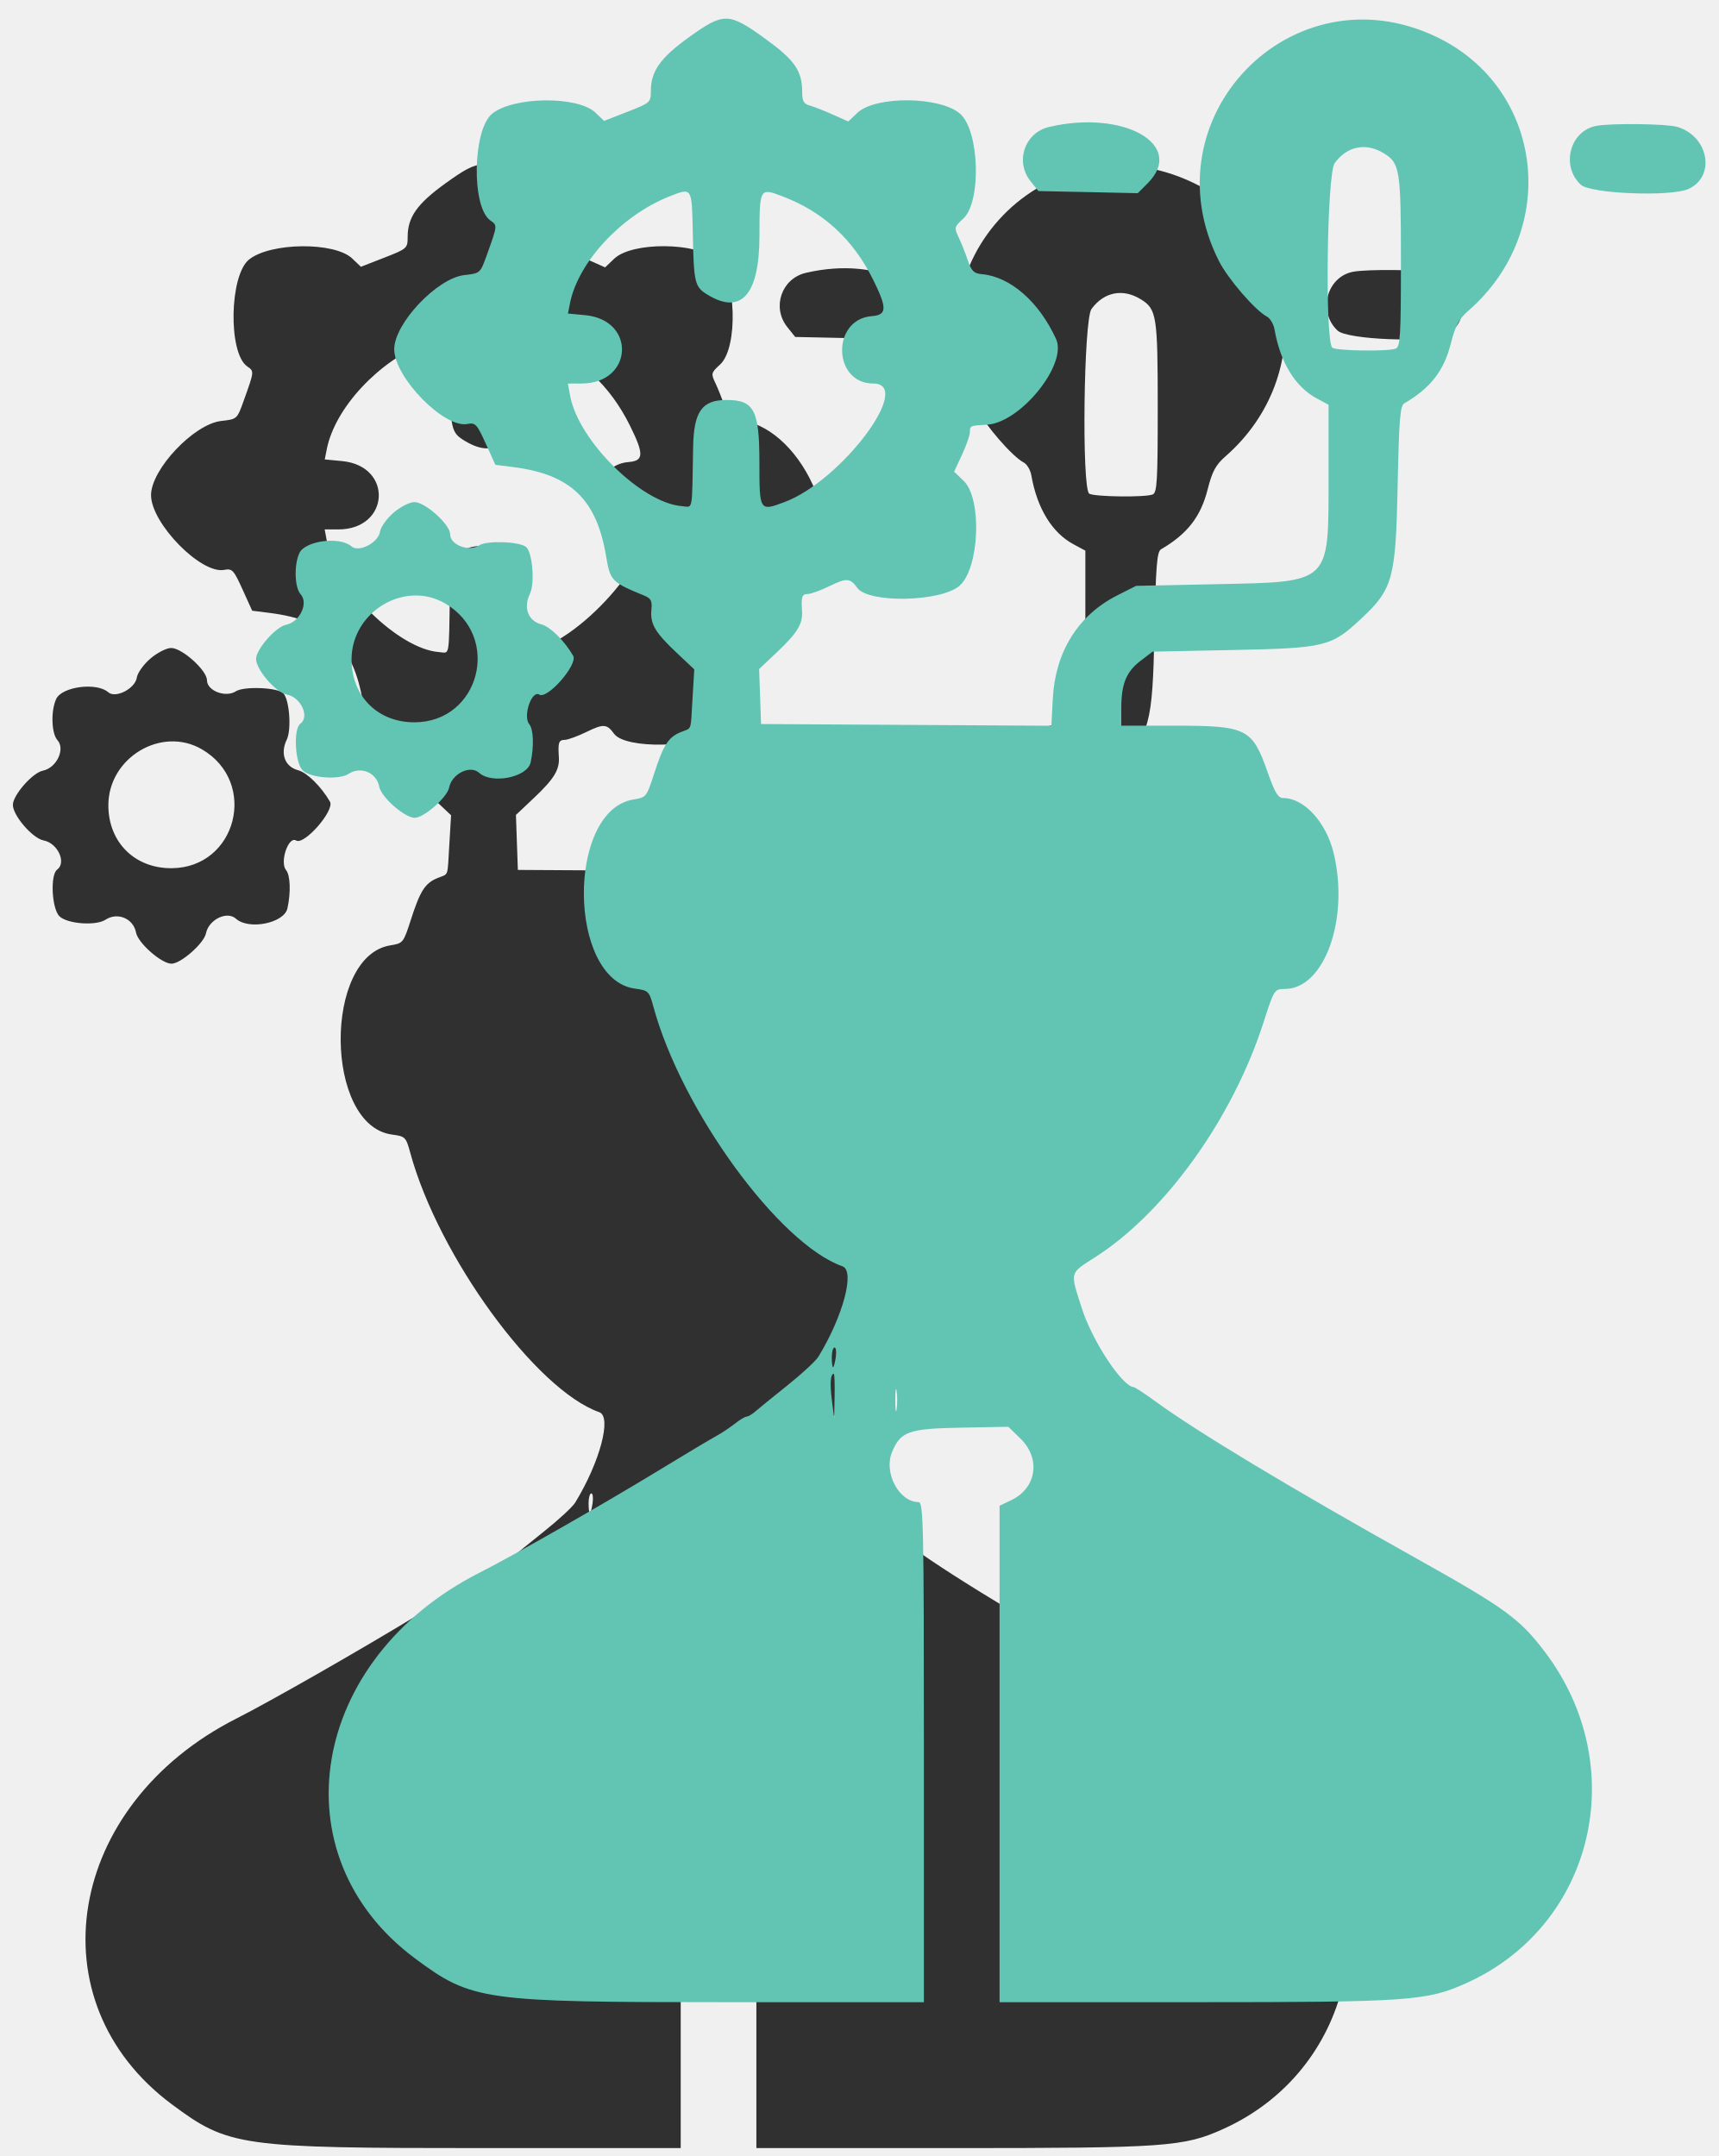
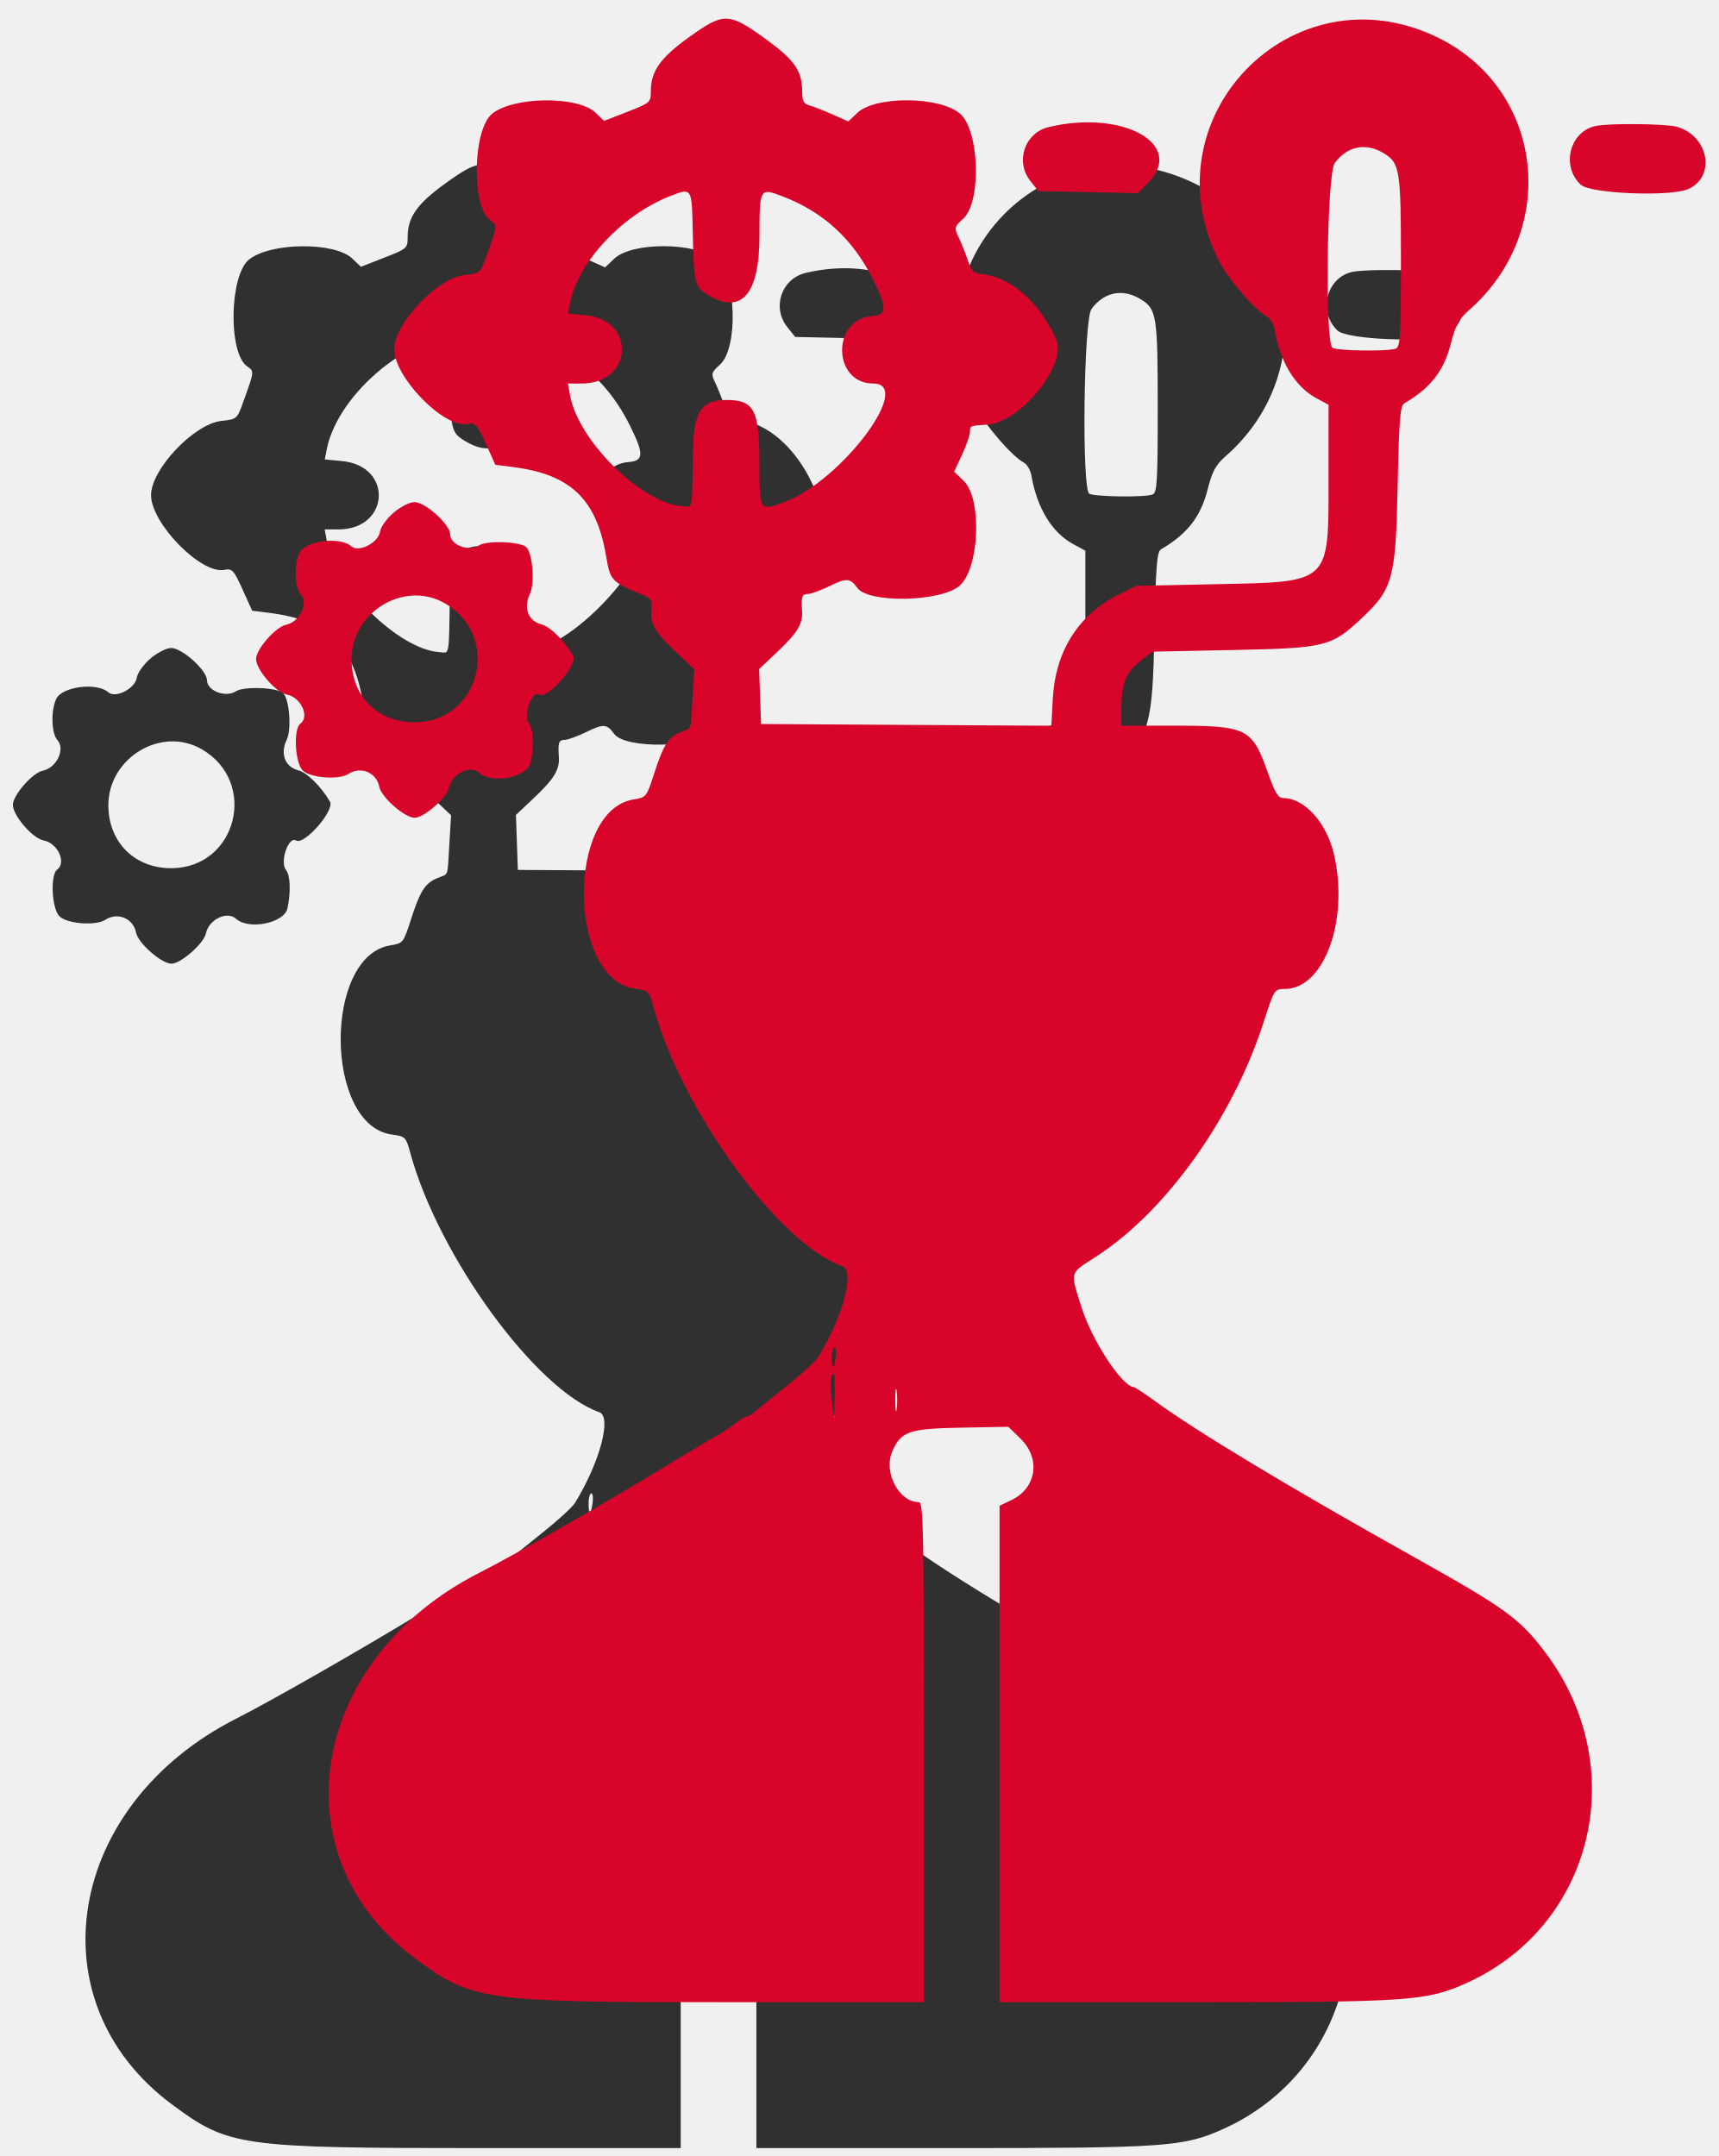
<svg xmlns="http://www.w3.org/2000/svg" width="106" height="133" viewBox="0 0 106 133" fill="none">
  <g clip-path="url(#clip0_9_452)">
    <path fill-rule="evenodd" clip-rule="evenodd" d="M-25.687 -10.767C-30.968 -9.655 -35.138 -5.841 -36.775 -0.626L-37.253 0.897V89.384V177.872L-36.78 179.379C-34.957 185.183 -30.161 189.105 -24.105 189.744C-21.566 190.011 112.641 190.011 115.18 189.744C120.823 189.149 125.553 185.427 127.562 180L128.124 178.481L128.226 90.906C128.281 42.74 128.262 2.634 128.183 1.782C127.599 -4.476 122.585 -9.747 116.149 -10.87C113.091 -11.403 -23.132 -11.304 -25.687 -10.767ZM117.442 -6.873C120.451 -5.586 122.332 -3.891 123.639 -1.287C124.86 1.148 124.781 -4.527 124.726 76.936L124.675 151.488L45.486 151.539L-33.702 151.59V76.811C-33.702 22.816 -33.64 1.734 -33.477 0.957C-32.9 -1.801 -30.433 -4.937 -27.799 -6.259C-25.119 -7.605 -31.253 -7.505 45.943 -7.463L116.152 -7.425L117.442 -6.873ZM27.477 11.31C25.73 12.568 25.145 13.396 25.144 14.609C25.144 15.317 25.114 15.344 23.703 15.895L22.261 16.458L21.724 15.946C20.636 14.908 16.671 14.95 15.358 16.013C14.149 16.992 14.066 21.775 15.245 22.6C15.688 22.911 15.692 22.878 15.023 24.744C14.623 25.857 14.62 25.86 13.643 25.969C11.964 26.156 9.316 28.955 9.316 30.544C9.316 32.279 12.396 35.428 13.826 35.155C14.323 35.06 14.412 35.154 14.96 36.362L15.554 37.673L16.646 37.812C20.197 38.262 21.796 39.795 22.385 43.314C22.64 44.835 22.711 44.908 24.753 45.749C25.153 45.914 25.233 46.074 25.18 46.599C25.093 47.478 25.394 48.002 26.706 49.239L27.823 50.293L27.715 52.08C27.587 54.192 27.701 53.869 26.98 54.168C26.215 54.485 25.917 54.953 25.341 56.74C24.883 58.163 24.86 58.192 24.081 58.317C19.934 58.98 20.016 69.429 24.172 69.988C25.001 70.1 25.038 70.137 25.306 71.118C27.046 77.497 33.056 85.744 36.964 87.116C37.75 87.392 37.001 90.202 35.476 92.696C35.318 92.955 34.458 93.751 33.565 94.464C32.672 95.177 31.782 95.901 31.586 96.073C31.391 96.245 31.152 96.386 31.056 96.386C30.959 96.386 30.623 96.588 30.308 96.836C29.994 97.083 29.477 97.426 29.159 97.597C28.841 97.768 27.282 98.7 25.696 99.667C22.201 101.797 16.672 104.956 14.592 106.009C4.084 111.332 2.052 123.462 10.604 129.816C14.108 132.419 14.768 132.512 29.833 132.512H41.986V117.087C41.986 103.101 41.956 101.663 41.662 101.663C40.453 101.663 39.489 99.848 40.021 98.574C40.554 97.299 41.043 97.127 44.309 97.069L47.194 97.016L47.938 97.739C49.212 98.977 48.94 100.799 47.37 101.545L46.653 101.885V117.198V132.512H58.7C71.952 132.512 73.018 132.436 75.476 131.321C83.336 127.757 85.641 117.963 80.284 110.897C78.73 108.848 77.831 108.195 72.322 105.114C64.659 100.828 58.857 97.337 56.291 95.467C55.622 94.979 55.009 94.575 54.929 94.57C54.211 94.519 52.365 91.712 51.724 89.697C50.994 87.398 50.942 87.589 52.587 86.53C56.894 83.759 61.026 77.988 62.928 72.088C63.596 70.017 63.598 70.013 64.263 70.008C66.693 69.987 68.232 65.695 67.263 61.641C66.804 59.724 65.442 58.231 64.15 58.231C63.835 58.231 63.634 57.9 63.196 56.658C62.232 53.922 61.919 53.766 57.414 53.766H54.161V52.68C54.161 51.192 54.466 50.441 55.343 49.77L56.089 49.199L61.06 49.098C66.751 48.982 67.111 48.894 68.965 47.159C70.914 45.335 71.088 44.7 71.206 38.993C71.29 34.901 71.359 34.034 71.612 33.886C73.24 32.933 74.058 31.881 74.488 30.19C74.772 29.072 74.984 28.681 75.594 28.146C81.255 23.186 80.218 14.436 73.595 11.273C64.685 7.017 55.717 16.27 60.185 25.107C60.742 26.206 62.423 28.152 63.147 28.534C63.345 28.639 63.555 28.993 63.612 29.322C63.969 31.358 64.888 32.861 66.209 33.573L66.945 33.969L66.944 38.438C66.943 45.068 67.132 44.889 59.944 45.039L55.074 45.14L53.898 45.736C51.497 46.953 50.089 49.213 49.937 52.094L49.848 53.77L40.895 53.717L31.942 53.664L31.882 51.968L31.823 50.272L32.928 49.228C34.179 48.047 34.522 47.486 34.47 46.701C34.411 45.796 34.462 45.648 34.833 45.641C35.028 45.638 35.639 45.414 36.189 45.145C37.217 44.641 37.438 44.657 37.877 45.265C38.569 46.223 43.021 46.134 44.177 45.14C45.413 44.076 45.589 39.765 44.441 38.665L43.85 38.098L44.336 37.053C44.603 36.478 44.824 35.848 44.825 35.652C44.827 35.258 44.827 35.258 45.88 35.197C47.943 35.076 50.849 31.476 50.14 29.919C49.092 27.618 47.318 26.068 45.556 25.912C45.067 25.869 44.919 25.721 44.69 25.048C44.539 24.602 44.283 23.962 44.124 23.627C43.847 23.047 43.86 22.993 44.414 22.487C45.546 21.454 45.412 17.052 44.218 16.016C42.973 14.936 38.99 14.903 37.879 15.964L37.323 16.494L36.358 16.063C35.826 15.826 35.186 15.575 34.934 15.506C34.573 15.407 34.478 15.234 34.478 14.677C34.478 13.364 34.017 12.7 32.187 11.379C29.939 9.756 29.643 9.752 27.477 11.31ZM49.701 16.833C48.199 17.187 47.593 18.965 48.562 20.177L49.048 20.786L52.113 20.852L55.178 20.917L55.785 20.309C58.157 17.937 54.322 15.746 49.701 16.833ZM83.448 16.767C81.823 17.084 81.262 19.245 82.506 20.397C83.107 20.954 88.066 21.148 89.145 20.657C90.848 19.88 90.387 17.383 88.437 16.823C87.768 16.631 84.341 16.593 83.448 16.767ZM70.349 18.453C71.347 19.061 71.409 19.454 71.409 25.141C71.409 29.734 71.369 30.398 71.088 30.506C70.608 30.69 67.493 30.648 67.185 30.454C66.713 30.154 66.839 19.721 67.323 19.061C68.091 18.012 69.245 17.78 70.349 18.453ZM27.73 23.34C27.793 26.478 27.844 26.694 28.65 27.185C30.718 28.446 31.838 27.177 31.843 23.567C31.847 20.603 31.861 20.578 33.24 21.102C35.787 22.069 37.621 23.757 38.867 26.279C39.727 28.02 39.71 28.429 38.774 28.502C36.273 28.698 36.358 32.659 38.862 32.659C41.397 32.659 36.908 38.656 33.387 39.973C31.847 40.55 31.84 40.538 31.84 37.533C31.84 34.291 31.515 33.673 29.811 33.673C28.297 33.673 27.791 34.387 27.752 36.581C27.679 40.684 27.755 40.275 27.074 40.225C24.576 40.04 20.684 36.205 20.167 33.42L20.026 32.659H20.87C24.044 32.659 24.262 28.748 21.104 28.444L20.031 28.341L20.156 27.709C20.658 25.166 23.349 22.277 26.301 21.112C27.691 20.564 27.675 20.539 27.73 23.34ZM9.27 40.632C8.854 40.991 8.481 41.513 8.441 41.792C8.342 42.476 7.131 43.103 6.678 42.704C5.961 42.074 3.813 42.354 3.463 43.123C3.127 43.86 3.172 45.249 3.545 45.661C4.041 46.21 3.487 47.372 2.648 47.54C2.01 47.667 0.794 49.051 0.794 49.65C0.794 50.31 2.011 51.718 2.69 51.845C3.559 52.008 4.117 53.213 3.524 53.646C3.089 53.964 3.191 56.048 3.664 56.521C4.137 56.993 5.909 57.128 6.507 56.736C7.25 56.249 8.228 56.66 8.391 57.527C8.513 58.176 9.961 59.449 10.578 59.449C11.152 59.449 12.581 58.192 12.703 57.58C12.874 56.727 14.002 56.174 14.553 56.673C15.344 57.389 17.529 56.949 17.729 56.034C17.945 55.047 17.908 53.992 17.645 53.676C17.24 53.187 17.791 51.557 18.263 51.849C18.765 52.16 20.661 49.983 20.352 49.452C19.812 48.522 18.938 47.658 18.395 47.517C17.572 47.304 17.268 46.494 17.686 45.63C17.991 44.999 17.851 43.144 17.469 42.761C17.115 42.407 15.043 42.324 14.548 42.645C13.914 43.054 12.766 42.616 12.766 41.963C12.766 41.353 11.219 39.963 10.55 39.973C10.261 39.977 9.688 40.272 9.27 40.632ZM12.457 46.226C15.949 48.265 14.597 53.538 10.578 53.558C8.315 53.57 6.694 51.964 6.683 49.699C6.669 46.746 9.959 44.767 12.457 46.226ZM36.55 92.733C36.501 93.068 36.426 93.342 36.383 93.342C36.34 93.342 36.304 93.068 36.304 92.733C36.304 92.398 36.38 92.124 36.472 92.124C36.565 92.124 36.599 92.398 36.55 92.733ZM36.479 95.118L36.45 96.487L36.309 95.371C36.18 94.349 36.224 93.748 36.428 93.748C36.471 93.748 36.494 94.364 36.479 95.118ZM40.305 95.929C40.259 96.236 40.221 95.985 40.221 95.371C40.221 94.757 40.259 94.506 40.305 94.813C40.351 95.12 40.351 95.623 40.305 95.929ZM81.353 165.003C82.722 165.768 82.805 166.061 81.906 166.959C81.252 167.615 81.097 167.685 80.792 167.464C77.97 165.423 74.738 167.91 76.203 170.997C76.959 172.589 79.193 173.089 80.528 171.965C81.215 171.387 81.305 171.413 82.313 172.475C83.51 173.736 79.71 175.365 77.245 174.649C72.285 173.206 72.106 166.187 76.989 164.587C78.064 164.235 80.372 164.455 81.353 165.003ZM6.983 165.695V166.709L4.396 166.766L1.808 166.823V167.622V168.421L4.091 168.479L6.374 168.536V169.551V170.565L4.091 170.623L1.808 170.68V171.587V172.494H4.446H7.084V173.614V174.735L3.279 174.68L-0.525 174.625L-0.58 169.597L-0.634 164.569L3.174 164.625L6.983 164.68V165.695ZM11.734 165.745C12.954 167.82 12.868 167.807 14.018 166.088L15.027 164.578H16.23C17.678 164.578 17.707 164.689 16.658 166.202C16.233 166.816 15.549 167.806 15.14 168.402L14.395 169.486L16.015 171.877C17.978 174.773 17.972 174.726 16.368 174.726L15.099 174.725L14.085 173.112C12.852 171.15 13.079 171.151 11.789 173.102L10.715 174.726H9.542C7.926 174.726 7.924 174.759 9.732 172.125C11.683 169.283 11.675 169.687 9.824 167.014C7.99 164.368 8.003 164.578 9.675 164.578H11.048L11.734 165.745ZM25.82 165.249C28.956 167.642 27.048 171.682 22.782 171.682H21.712L21.653 173.153L21.593 174.625L20.426 174.685L19.259 174.746V169.643V164.54L22.167 164.61C24.99 164.678 25.097 164.697 25.82 165.249ZM36.264 165.644L36.203 166.709L33.616 166.766L31.028 166.823V167.622V168.421L33.311 168.479L35.594 168.536L35.655 169.601L35.717 170.667H33.373H31.028V171.58V172.494H33.662C36.587 172.494 36.646 172.525 36.472 174.042L36.406 174.625H32.55H28.695L28.64 169.859C28.61 167.239 28.63 164.978 28.685 164.836C28.76 164.64 29.692 164.578 32.554 164.578H36.325L36.264 165.644ZM45.321 165.265C47.084 166.611 47.107 169.192 45.369 170.58L44.652 171.152L45.755 172.754C47.038 174.616 47.02 174.726 45.453 174.726H44.277L43.182 173.104C42.144 171.566 42.048 171.481 41.335 171.48L40.583 171.479L40.523 173.052L40.464 174.625H39.348H38.232L38.177 169.859C38.147 167.239 38.169 164.972 38.227 164.822C38.462 164.21 44.428 164.582 45.321 165.265ZM50.867 169.601L50.813 174.625H49.697H48.581L48.526 169.601L48.472 164.578H49.697H50.921L50.867 169.601ZM60.817 165.644L60.756 166.709L58.169 166.766L55.581 166.823V167.622V168.421L57.864 168.479L60.147 168.536V169.551V170.565L57.864 170.623L55.581 170.68V171.587V172.494H58.219H60.857V173.614V174.735L57.053 174.68L53.248 174.625L53.194 169.601L53.139 164.578H57.009H60.879L60.817 165.644ZM66.928 167.326C68.082 168.838 69.064 170.036 69.111 169.989C69.159 169.941 69.215 168.728 69.238 167.291L69.278 164.68L70.445 164.619L71.612 164.558V169.642V174.726H70.641H69.67L67.648 172.069C65.104 168.727 65.195 168.84 65.07 168.84C65.013 168.84 64.983 170.05 65.003 171.529C65.05 174.881 65.109 174.726 63.778 174.726H62.683V169.652V164.578H63.757H64.832L66.928 167.326ZM91.903 165.695V166.811H89.266H86.628V167.623V168.434H88.961H91.295V169.551V170.667H88.961H86.628V171.574V172.482L89.316 172.538L92.005 172.595V173.61V174.625H88.15H84.294L84.239 169.859C84.209 167.239 84.23 164.978 84.284 164.836C84.359 164.641 85.289 164.578 88.143 164.578H91.903V165.695ZM21.694 168.257V169.702L22.845 169.607C25.588 169.38 25.535 166.811 22.788 166.811H21.694V168.257ZM40.607 168.079L40.667 169.348L41.821 169.373C43.749 169.415 44.705 168.497 43.943 167.334C43.624 166.848 43.49 166.811 42.073 166.811H40.546L40.607 168.079Z" fill="#303030" />
  </g>
  <g clip-path="url(#clip1_9_452)">
-     <path fill-rule="evenodd" clip-rule="evenodd" d="M-10.687 -19.767C-15.968 -18.655 -20.138 -14.841 -21.775 -9.626L-22.253 -8.103V80.384V168.872L-21.78 170.379C-19.957 176.183 -15.161 180.105 -9.105 180.744C-6.566 181.011 127.641 181.011 130.18 180.744C135.823 180.149 140.553 176.427 142.562 171L143.124 169.481L143.226 81.906C143.281 33.74 143.262 -6.366 143.183 -7.218C142.599 -13.476 137.585 -18.747 131.149 -19.87C128.091 -20.403 -8.132 -20.304 -10.687 -19.767ZM132.442 -15.873C135.451 -14.586 137.332 -12.891 138.639 -10.287C139.86 -7.852 139.781 -13.527 139.726 67.936L139.675 142.488L60.486 142.539L-18.702 142.59V67.811C-18.702 13.816 -18.64 -7.266 -18.477 -8.043C-17.9 -10.801 -15.433 -13.937 -12.799 -15.258C-10.119 -16.605 -16.253 -16.505 60.943 -16.462L131.152 -16.424L132.442 -15.873ZM42.477 2.31C40.73 3.568 40.145 4.395 40.144 5.609C40.144 6.317 40.114 6.344 38.703 6.895L37.261 7.458L36.724 6.946C35.636 5.908 31.671 5.95 30.358 7.013C29.149 7.992 29.067 12.775 30.245 13.6C30.688 13.911 30.692 13.878 30.023 15.744C29.623 16.857 29.619 16.86 28.643 16.969C26.964 17.156 24.316 19.955 24.316 21.544C24.316 23.279 27.396 26.428 28.826 26.155C29.323 26.06 29.413 26.154 29.96 27.362L30.554 28.673L31.646 28.812C35.197 29.262 36.796 30.795 37.385 34.314C37.64 35.835 37.711 35.908 39.753 36.749C40.153 36.914 40.233 37.074 40.18 37.599C40.093 38.478 40.394 39.002 41.706 40.239L42.823 41.293L42.715 43.08C42.587 45.192 42.702 44.869 41.98 45.168C41.215 45.485 40.917 45.953 40.341 47.74C39.883 49.163 39.86 49.192 39.081 49.317C34.934 49.98 35.016 60.429 39.172 60.988C40.001 61.1 40.038 61.137 40.306 62.118C42.046 68.497 48.056 76.744 51.964 78.116C52.75 78.392 52.001 81.202 50.476 83.696C50.318 83.955 49.458 84.751 48.565 85.464C47.672 86.177 46.782 86.901 46.586 87.073C46.391 87.245 46.152 87.386 46.056 87.386C45.959 87.386 45.623 87.588 45.309 87.836C44.994 88.083 44.477 88.426 44.159 88.597C43.841 88.768 42.282 89.7 40.696 90.667C37.202 92.797 31.672 95.956 29.592 97.009C19.084 102.332 17.052 114.462 25.604 120.816C29.108 123.419 29.768 123.512 44.833 123.512H56.986V108.087C56.986 94.101 56.956 92.663 56.662 92.663C55.453 92.663 54.489 90.848 55.021 89.574C55.554 88.299 56.043 88.127 59.309 88.069L62.194 88.016L62.938 88.739C64.212 89.977 63.94 91.799 62.37 92.545L61.653 92.885V108.198V123.512H73.7C86.952 123.512 88.018 123.436 90.476 122.321C98.336 118.757 100.641 108.963 95.284 101.897C93.73 99.848 92.831 99.195 87.322 96.114C79.659 91.828 73.857 88.337 71.291 86.467C70.622 85.979 70.009 85.575 69.929 85.57C69.211 85.519 67.365 82.712 66.724 80.697C65.994 78.398 65.942 78.589 67.587 77.53C71.894 74.759 76.026 68.988 77.928 63.088C78.596 61.017 78.598 61.013 79.263 61.008C81.693 60.987 83.232 56.695 82.263 52.641C81.804 50.724 80.442 49.231 79.15 49.231C78.835 49.231 78.634 48.9 78.196 47.658C77.232 44.922 76.919 44.766 72.414 44.766H69.161V43.68C69.161 42.192 69.466 41.441 70.343 40.77L71.089 40.199L76.06 40.098C81.751 39.982 82.111 39.894 83.965 38.159C85.914 36.335 86.088 35.7 86.206 29.993C86.29 25.901 86.359 25.034 86.612 24.886C88.24 23.933 89.058 22.881 89.488 21.19C89.772 20.072 89.984 19.681 90.594 19.146C96.255 14.186 95.218 5.436 88.595 2.273C79.685 -1.983 70.717 7.27 75.186 16.107C75.742 17.206 77.423 19.152 78.147 19.534C78.345 19.639 78.555 19.993 78.612 20.322C78.969 22.358 79.888 23.861 81.209 24.573L81.945 24.969L81.944 29.438C81.943 36.068 82.132 35.889 74.944 36.039L70.074 36.14L68.898 36.736C66.497 37.953 65.089 40.213 64.937 43.094L64.848 44.77L55.895 44.717L46.941 44.664L46.882 42.968L46.823 41.272L47.928 40.228C49.179 39.047 49.522 38.486 49.47 37.701C49.411 36.796 49.462 36.648 49.833 36.641C50.028 36.638 50.639 36.414 51.189 36.145C52.217 35.641 52.438 35.657 52.877 36.265C53.569 37.223 58.021 37.134 59.177 36.14C60.413 35.076 60.589 30.765 59.441 29.665L58.85 29.098L59.336 28.053C59.603 27.478 59.824 26.848 59.825 26.652C59.827 26.258 59.827 26.258 60.88 26.197C62.943 26.076 65.849 22.476 65.14 20.919C64.091 18.618 62.318 17.068 60.556 16.912C60.067 16.869 59.919 16.721 59.69 16.048C59.539 15.601 59.283 14.962 59.124 14.627C58.847 14.047 58.86 13.993 59.414 13.487C60.546 12.454 60.412 8.052 59.218 7.016C57.973 5.936 53.99 5.903 52.879 6.964L52.323 7.494L51.358 7.063C50.826 6.826 50.186 6.575 49.934 6.506C49.573 6.407 49.478 6.234 49.478 5.677C49.478 4.365 49.017 3.7 47.187 2.379C44.939 0.756 44.643 0.752 42.477 2.31ZM64.701 7.833C63.199 8.187 62.593 9.964 63.562 11.177L64.048 11.786L67.113 11.851L70.177 11.917L70.785 11.309C73.157 8.937 69.322 6.746 64.701 7.833ZM98.448 7.767C96.823 8.084 96.262 10.245 97.506 11.397C98.107 11.954 103.066 12.148 104.145 11.657C105.848 10.88 105.387 8.383 103.437 7.823C102.768 7.632 99.341 7.592 98.448 7.767ZM85.349 9.453C86.347 10.061 86.409 10.454 86.409 16.141C86.409 20.734 86.369 21.398 86.088 21.506C85.608 21.69 82.493 21.648 82.185 21.454C81.713 21.154 81.839 10.722 82.323 10.061C83.091 9.012 84.245 8.78 85.349 9.453ZM42.73 14.34C42.793 17.478 42.844 17.694 43.65 18.185C45.718 19.446 46.839 18.177 46.843 14.567C46.847 11.603 46.861 11.578 48.24 12.102C50.787 13.069 52.621 14.757 53.867 17.279C54.727 19.02 54.71 19.429 53.774 19.502C51.273 19.698 51.358 23.659 53.862 23.659C56.397 23.659 51.908 29.655 48.387 30.973C46.847 31.55 46.84 31.538 46.84 28.533C46.84 25.291 46.515 24.674 44.811 24.674C43.297 24.674 42.791 25.387 42.752 27.581C42.679 31.684 42.755 31.275 42.074 31.225C39.576 31.04 35.684 27.205 35.167 24.42L35.026 23.659H35.87C39.044 23.659 39.262 19.748 36.104 19.444L35.031 19.341L35.156 18.709C35.658 16.166 38.349 13.277 41.301 12.112C42.691 11.564 42.675 11.539 42.73 14.34ZM24.27 31.632C23.854 31.991 23.481 32.513 23.441 32.792C23.342 33.476 22.131 34.103 21.678 33.704C20.961 33.074 18.813 33.354 18.463 34.123C18.127 34.86 18.172 36.249 18.545 36.661C19.041 37.21 18.488 38.372 17.648 38.54C17.01 38.667 15.794 40.051 15.794 40.65C15.794 41.31 17.011 42.718 17.691 42.845C18.559 43.008 19.116 44.213 18.524 44.646C18.089 44.964 18.191 47.048 18.665 47.521C19.137 47.993 20.909 48.128 21.507 47.736C22.25 47.249 23.228 47.66 23.391 48.527C23.513 49.176 24.961 50.449 25.578 50.449C26.152 50.449 27.581 49.192 27.703 48.58C27.874 47.727 29.002 47.174 29.553 47.673C30.344 48.389 32.529 47.949 32.729 47.034C32.945 46.047 32.908 44.992 32.645 44.676C32.24 44.187 32.791 42.557 33.263 42.849C33.765 43.16 35.661 40.983 35.352 40.452C34.812 39.522 33.938 38.658 33.395 38.517C32.572 38.304 32.268 37.494 32.686 36.63C32.992 35.999 32.851 34.144 32.469 33.761C32.115 33.407 30.043 33.324 29.548 33.645C28.914 34.054 27.766 33.616 27.766 32.963C27.766 32.353 26.219 30.963 25.55 30.973C25.261 30.977 24.688 31.272 24.27 31.632ZM27.457 37.226C30.949 39.265 29.597 44.538 25.578 44.558C23.315 44.57 21.694 42.964 21.683 40.699C21.669 37.746 24.959 35.767 27.457 37.226ZM51.55 83.733C51.501 84.068 51.426 84.342 51.383 84.342C51.34 84.342 51.304 84.068 51.304 83.733C51.304 83.398 51.38 83.124 51.472 83.124C51.565 83.124 51.599 83.398 51.55 83.733ZM51.479 86.118L51.45 87.487L51.309 86.371C51.18 85.349 51.224 84.748 51.428 84.748C51.471 84.748 51.494 85.364 51.479 86.118ZM55.305 86.929C55.259 87.236 55.221 86.985 55.221 86.371C55.221 85.757 55.259 85.506 55.305 85.813C55.351 86.12 55.351 86.623 55.305 86.929ZM96.353 156.003C97.722 156.768 97.805 157.061 96.906 157.959C96.252 158.615 96.097 158.685 95.792 158.464C92.97 156.423 89.738 158.91 91.203 161.997C91.959 163.589 94.193 164.089 95.528 162.965C96.215 162.387 96.305 162.413 97.313 163.475C98.51 164.736 94.71 166.365 92.245 165.649C87.285 164.206 87.106 157.187 91.989 155.587C93.064 155.235 95.372 155.455 96.353 156.003ZM21.983 156.695V157.709L19.395 157.766L16.808 157.823V158.622V159.421L19.091 159.479L21.374 159.536V160.551V161.565L19.091 161.623L16.808 161.68V162.587V163.494H19.446H22.084V164.614V165.735L18.279 165.68L14.475 165.625L14.421 160.597L14.366 155.569L18.174 155.625L21.983 155.68V156.695ZM26.734 156.745C27.953 158.82 27.868 158.807 29.018 157.088L30.027 155.578H31.23C32.678 155.578 32.707 155.689 31.658 157.202C31.233 157.816 30.549 158.806 30.14 159.402L29.395 160.486L31.016 162.877C32.978 165.773 32.972 165.726 31.368 165.726L30.099 165.725L29.085 164.112C27.852 162.15 28.079 162.151 26.789 164.102L25.715 165.726H24.542C22.926 165.726 22.924 165.759 24.732 163.125C26.683 160.283 26.675 160.687 24.823 158.014C22.99 155.368 23.003 155.578 24.675 155.578H26.048L26.734 156.745ZM40.819 156.249C43.956 158.642 42.048 162.682 37.782 162.682H36.712L36.653 164.153L36.593 165.625L35.426 165.685L34.259 165.746V160.643V155.54L37.167 155.61C39.99 155.678 40.097 155.697 40.819 156.249ZM51.264 156.644L51.203 157.709L48.616 157.766L46.028 157.823V158.622V159.421L48.311 159.479L50.594 159.536L50.655 160.601L50.717 161.667H48.373H46.028V162.58V163.494H48.662C51.587 163.494 51.646 163.525 51.472 165.042L51.406 165.625H47.55H43.695L43.64 160.859C43.61 158.239 43.63 155.978 43.685 155.836C43.76 155.64 44.692 155.578 47.554 155.578H51.325L51.264 156.644ZM60.321 156.265C62.084 157.611 62.107 160.192 60.369 161.58L59.652 162.152L60.755 163.754C62.038 165.616 62.02 165.726 60.453 165.726H59.277L58.182 164.104C57.144 162.566 57.048 162.481 56.335 162.48L55.583 162.479L55.523 164.052L55.464 165.625H54.348H53.232L53.177 160.859C53.147 158.239 53.169 155.972 53.227 155.822C53.462 155.21 59.428 155.582 60.321 156.265ZM65.867 160.601L65.813 165.625H64.697H63.581L63.526 160.601L63.472 155.578H64.697H65.921L65.867 160.601ZM75.817 156.644L75.756 157.709L73.168 157.766L70.581 157.823V158.622V159.421L72.864 159.479L75.147 159.536V160.551V161.565L72.864 161.623L70.581 161.68V162.587V163.494H73.219H75.857V164.614V165.735L72.052 165.68L68.248 165.625L68.194 160.601L68.139 155.578H72.009H75.879L75.817 156.644ZM81.928 158.326C83.082 159.838 84.064 161.036 84.111 160.989C84.159 160.941 84.215 159.728 84.238 158.291L84.278 155.68L85.445 155.619L86.612 155.558V160.642V165.726H85.641H84.67L82.648 163.069C80.104 159.727 80.195 159.84 80.07 159.84C80.013 159.84 79.983 161.05 80.003 162.529C80.05 165.881 80.109 165.726 78.778 165.726H77.683V160.652V155.578H78.757H79.832L81.928 158.326ZM106.903 156.695V157.811H104.266H101.628V158.623V159.434H103.961H106.295V160.551V161.667H103.961H101.628V162.574V163.482L104.316 163.538L107.005 163.595V164.61V165.625H103.15H99.294L99.239 160.859C99.209 158.239 99.23 155.978 99.284 155.836C99.359 155.641 100.289 155.578 103.143 155.578H106.903V156.695ZM36.694 159.257V160.702L37.845 160.607C40.588 160.38 40.535 157.811 37.788 157.811H36.694V159.257ZM55.607 159.079L55.667 160.348L56.821 160.373C58.749 160.415 59.705 159.497 58.943 158.334C58.624 157.848 58.49 157.811 57.073 157.811H55.546L55.607 159.079Z" fill="#62C5B3" />
+     <path fill-rule="evenodd" clip-rule="evenodd" d="M-10.687 -19.767C-15.968 -18.655 -20.138 -14.841 -21.775 -9.626L-22.253 -8.103V80.384V168.872L-21.78 170.379C-19.957 176.183 -15.161 180.105 -9.105 180.744C-6.566 181.011 127.641 181.011 130.18 180.744C135.823 180.149 140.553 176.427 142.562 171L143.124 169.481L143.226 81.906C143.281 33.74 143.262 -6.366 143.183 -7.218C142.599 -13.476 137.585 -18.747 131.149 -19.87C128.091 -20.403 -8.132 -20.304 -10.687 -19.767ZM132.442 -15.873C135.451 -14.586 137.332 -12.891 138.639 -10.287C139.86 -7.852 139.781 -13.527 139.726 67.936L139.675 142.488L60.486 142.539L-18.702 142.59V67.811C-18.702 13.816 -18.64 -7.266 -18.477 -8.043C-17.9 -10.801 -15.433 -13.937 -12.799 -15.258C-10.119 -16.605 -16.253 -16.505 60.943 -16.462L131.152 -16.424L132.442 -15.873ZM42.477 2.31C40.73 3.568 40.145 4.395 40.144 5.609C40.144 6.317 40.114 6.344 38.703 6.895L37.261 7.458L36.724 6.946C35.636 5.908 31.671 5.95 30.358 7.013C29.149 7.992 29.067 12.775 30.245 13.6C30.688 13.911 30.692 13.878 30.023 15.744C29.623 16.857 29.619 16.86 28.643 16.969C26.964 17.156 24.316 19.955 24.316 21.544C24.316 23.279 27.396 26.428 28.826 26.155C29.323 26.06 29.413 26.154 29.96 27.362L30.554 28.673L31.646 28.812C35.197 29.262 36.796 30.795 37.385 34.314C37.64 35.835 37.711 35.908 39.753 36.749C40.153 36.914 40.233 37.074 40.18 37.599C40.093 38.478 40.394 39.002 41.706 40.239L42.823 41.293L42.715 43.08C42.587 45.192 42.702 44.869 41.98 45.168C41.215 45.485 40.917 45.953 40.341 47.74C39.883 49.163 39.86 49.192 39.081 49.317C34.934 49.98 35.016 60.429 39.172 60.988C40.001 61.1 40.038 61.137 40.306 62.118C42.046 68.497 48.056 76.744 51.964 78.116C52.75 78.392 52.001 81.202 50.476 83.696C50.318 83.955 49.458 84.751 48.565 85.464C47.672 86.177 46.782 86.901 46.586 87.073C46.391 87.245 46.152 87.386 46.056 87.386C45.959 87.386 45.623 87.588 45.309 87.836C44.994 88.083 44.477 88.426 44.159 88.597C43.841 88.768 42.282 89.7 40.696 90.667C37.202 92.797 31.672 95.956 29.592 97.009C19.084 102.332 17.052 114.462 25.604 120.816C29.108 123.419 29.768 123.512 44.833 123.512H56.986V108.087C56.986 94.101 56.956 92.663 56.662 92.663C55.453 92.663 54.489 90.848 55.021 89.574C55.554 88.299 56.043 88.127 59.309 88.069L62.194 88.016L62.938 88.739C64.212 89.977 63.94 91.799 62.37 92.545L61.653 92.885V108.198V123.512H73.7C86.952 123.512 88.018 123.436 90.476 122.321C98.336 118.757 100.641 108.963 95.284 101.897C93.73 99.848 92.831 99.195 87.322 96.114C79.659 91.828 73.857 88.337 71.291 86.467C70.622 85.979 70.009 85.575 69.929 85.57C69.211 85.519 67.365 82.712 66.724 80.697C65.994 78.398 65.942 78.589 67.587 77.53C71.894 74.759 76.026 68.988 77.928 63.088C78.596 61.017 78.598 61.013 79.263 61.008C81.693 60.987 83.232 56.695 82.263 52.641C81.804 50.724 80.442 49.231 79.15 49.231C78.835 49.231 78.634 48.9 78.196 47.658C77.232 44.922 76.919 44.766 72.414 44.766H69.161V43.68C69.161 42.192 69.466 41.441 70.343 40.77L71.089 40.199L76.06 40.098C81.751 39.982 82.111 39.894 83.965 38.159C85.914 36.335 86.088 35.7 86.206 29.993C86.29 25.901 86.359 25.034 86.612 24.886C88.24 23.933 89.058 22.881 89.488 21.19C89.772 20.072 89.984 19.681 90.594 19.146C96.255 14.186 95.218 5.436 88.595 2.273C79.685 -1.983 70.717 7.27 75.186 16.107C75.742 17.206 77.423 19.152 78.147 19.534C78.345 19.639 78.555 19.993 78.612 20.322C78.969 22.358 79.888 23.861 81.209 24.573L81.945 24.969L81.944 29.438C81.943 36.068 82.132 35.889 74.944 36.039L70.074 36.14L68.898 36.736C66.497 37.953 65.089 40.213 64.937 43.094L64.848 44.77L55.895 44.717L46.941 44.664L46.882 42.968L46.823 41.272L47.928 40.228C49.179 39.047 49.522 38.486 49.47 37.701C49.411 36.796 49.462 36.648 49.833 36.641C50.028 36.638 50.639 36.414 51.189 36.145C52.217 35.641 52.438 35.657 52.877 36.265C53.569 37.223 58.021 37.134 59.177 36.14C60.413 35.076 60.589 30.765 59.441 29.665L58.85 29.098L59.336 28.053C59.603 27.478 59.824 26.848 59.825 26.652C59.827 26.258 59.827 26.258 60.88 26.197C62.943 26.076 65.849 22.476 65.14 20.919C64.091 18.618 62.318 17.068 60.556 16.912C60.067 16.869 59.919 16.721 59.69 16.048C59.539 15.601 59.283 14.962 59.124 14.627C58.847 14.047 58.86 13.993 59.414 13.487C60.546 12.454 60.412 8.052 59.218 7.016C57.973 5.936 53.99 5.903 52.879 6.964L52.323 7.494L51.358 7.063C50.826 6.826 50.186 6.575 49.934 6.506C49.573 6.407 49.478 6.234 49.478 5.677C49.478 4.365 49.017 3.7 47.187 2.379C44.939 0.756 44.643 0.752 42.477 2.31ZM64.701 7.833C63.199 8.187 62.593 9.964 63.562 11.177L64.048 11.786L67.113 11.851L70.177 11.917L70.785 11.309C73.157 8.937 69.322 6.746 64.701 7.833ZM98.448 7.767C96.823 8.084 96.262 10.245 97.506 11.397C98.107 11.954 103.066 12.148 104.145 11.657C105.848 10.88 105.387 8.383 103.437 7.823C102.768 7.632 99.341 7.592 98.448 7.767ZM85.349 9.453C86.347 10.061 86.409 10.454 86.409 16.141C86.409 20.734 86.369 21.398 86.088 21.506C85.608 21.69 82.493 21.648 82.185 21.454C81.713 21.154 81.839 10.722 82.323 10.061C83.091 9.012 84.245 8.78 85.349 9.453ZM42.73 14.34C42.793 17.478 42.844 17.694 43.65 18.185C45.718 19.446 46.839 18.177 46.843 14.567C46.847 11.603 46.861 11.578 48.24 12.102C50.787 13.069 52.621 14.757 53.867 17.279C54.727 19.02 54.71 19.429 53.774 19.502C51.273 19.698 51.358 23.659 53.862 23.659C56.397 23.659 51.908 29.655 48.387 30.973C46.847 31.55 46.84 31.538 46.84 28.533C46.84 25.291 46.515 24.674 44.811 24.674C43.297 24.674 42.791 25.387 42.752 27.581C42.679 31.684 42.755 31.275 42.074 31.225C39.576 31.04 35.684 27.205 35.167 24.42L35.026 23.659H35.87C39.044 23.659 39.262 19.748 36.104 19.444L35.031 19.341L35.156 18.709C35.658 16.166 38.349 13.277 41.301 12.112C42.691 11.564 42.675 11.539 42.73 14.34ZM24.27 31.632C23.854 31.991 23.481 32.513 23.441 32.792C23.342 33.476 22.131 34.103 21.678 33.704C20.961 33.074 18.813 33.354 18.463 34.123C18.127 34.86 18.172 36.249 18.545 36.661C19.041 37.21 18.488 38.372 17.648 38.54C17.01 38.667 15.794 40.051 15.794 40.65C15.794 41.31 17.011 42.718 17.691 42.845C18.559 43.008 19.116 44.213 18.524 44.646C18.089 44.964 18.191 47.048 18.665 47.521C19.137 47.993 20.909 48.128 21.507 47.736C22.25 47.249 23.228 47.66 23.391 48.527C23.513 49.176 24.961 50.449 25.578 50.449C26.152 50.449 27.581 49.192 27.703 48.58C27.874 47.727 29.002 47.174 29.553 47.673C30.344 48.389 32.529 47.949 32.729 47.034C32.945 46.047 32.908 44.992 32.645 44.676C32.24 44.187 32.791 42.557 33.263 42.849C33.765 43.16 35.661 40.983 35.352 40.452C34.812 39.522 33.938 38.658 33.395 38.517C32.572 38.304 32.268 37.494 32.686 36.63C32.992 35.999 32.851 34.144 32.469 33.761C32.115 33.407 30.043 33.324 29.548 33.645C28.914 34.054 27.766 33.616 27.766 32.963C27.766 32.353 26.219 30.963 25.55 30.973C25.261 30.977 24.688 31.272 24.27 31.632ZM27.457 37.226C30.949 39.265 29.597 44.538 25.578 44.558C23.315 44.57 21.694 42.964 21.683 40.699C21.669 37.746 24.959 35.767 27.457 37.226ZM51.55 83.733C51.501 84.068 51.426 84.342 51.383 84.342C51.34 84.342 51.304 84.068 51.304 83.733C51.304 83.398 51.38 83.124 51.472 83.124C51.565 83.124 51.599 83.398 51.55 83.733ZM51.479 86.118L51.45 87.487L51.309 86.371C51.18 85.349 51.224 84.748 51.428 84.748C51.471 84.748 51.494 85.364 51.479 86.118ZM55.305 86.929C55.259 87.236 55.221 86.985 55.221 86.371C55.221 85.757 55.259 85.506 55.305 85.813C55.351 86.12 55.351 86.623 55.305 86.929ZM96.353 156.003C97.722 156.768 97.805 157.061 96.906 157.959C96.252 158.615 96.097 158.685 95.792 158.464C92.97 156.423 89.738 158.91 91.203 161.997C91.959 163.589 94.193 164.089 95.528 162.965C96.215 162.387 96.305 162.413 97.313 163.475C98.51 164.736 94.71 166.365 92.245 165.649C87.285 164.206 87.106 157.187 91.989 155.587C93.064 155.235 95.372 155.455 96.353 156.003ZM21.983 156.695V157.709L19.395 157.766L16.808 157.823V158.622V159.421L19.091 159.479L21.374 159.536V160.551V161.565L19.091 161.623L16.808 161.68V162.587V163.494H19.446H22.084V164.614V165.735L18.279 165.68L14.475 165.625L14.421 160.597L14.366 155.569L18.174 155.625L21.983 155.68V156.695ZM26.734 156.745C27.953 158.82 27.868 158.807 29.018 157.088L30.027 155.578H31.23C32.678 155.578 32.707 155.689 31.658 157.202C31.233 157.816 30.549 158.806 30.14 159.402L29.395 160.486L31.016 162.877C32.978 165.773 32.972 165.726 31.368 165.726L30.099 165.725L29.085 164.112C27.852 162.15 28.079 162.151 26.789 164.102L25.715 165.726H24.542C22.926 165.726 22.924 165.759 24.732 163.125C26.683 160.283 26.675 160.687 24.823 158.014C22.99 155.368 23.003 155.578 24.675 155.578H26.048L26.734 156.745ZM40.819 156.249C43.956 158.642 42.048 162.682 37.782 162.682H36.712L36.653 164.153L36.593 165.625L35.426 165.685L34.259 165.746V160.643V155.54L37.167 155.61C39.99 155.678 40.097 155.697 40.819 156.249ZM51.264 156.644L51.203 157.709L48.616 157.766L46.028 157.823V158.622V159.421L48.311 159.479L50.594 159.536L50.655 160.601L50.717 161.667H48.373H46.028V162.58V163.494H48.662C51.587 163.494 51.646 163.525 51.472 165.042L51.406 165.625H47.55H43.695L43.64 160.859C43.61 158.239 43.63 155.978 43.685 155.836C43.76 155.64 44.692 155.578 47.554 155.578H51.325L51.264 156.644ZM60.321 156.265C62.084 157.611 62.107 160.192 60.369 161.58L59.652 162.152L60.755 163.754C62.038 165.616 62.02 165.726 60.453 165.726H59.277L58.182 164.104C57.144 162.566 57.048 162.481 56.335 162.48L55.583 162.479L55.523 164.052L55.464 165.625H54.348H53.232L53.177 160.859C53.147 158.239 53.169 155.972 53.227 155.822C53.462 155.21 59.428 155.582 60.321 156.265ZM65.867 160.601L65.813 165.625H64.697H63.581L63.526 160.601L63.472 155.578H64.697H65.921L65.867 160.601ZM75.817 156.644L75.756 157.709L73.168 157.766L70.581 157.823V158.622V159.421L72.864 159.479L75.147 159.536V160.551V161.565L72.864 161.623L70.581 161.68V162.587V163.494H73.219H75.857V164.614V165.735L72.052 165.68L68.248 165.625L68.194 160.601L68.139 155.578H72.009H75.879L75.817 156.644ZM81.928 158.326C83.082 159.838 84.064 161.036 84.111 160.989C84.159 160.941 84.215 159.728 84.238 158.291L84.278 155.68L85.445 155.619L86.612 155.558V160.642V165.726H85.641H84.67L82.648 163.069C80.104 159.727 80.195 159.84 80.07 159.84C80.013 159.84 79.983 161.05 80.003 162.529C80.05 165.881 80.109 165.726 78.778 165.726H77.683V160.652V155.578H78.757H79.832L81.928 158.326ZM106.903 156.695V157.811H104.266H101.628V158.623V159.434H103.961H106.295V160.551V161.667H103.961H101.628V162.574V163.482L104.316 163.538L107.005 163.595V164.61V165.625H103.15H99.294L99.239 160.859C99.209 158.239 99.23 155.978 99.284 155.836C99.359 155.641 100.289 155.578 103.143 155.578H106.903V156.695ZM36.694 159.257V160.702L37.845 160.607C40.588 160.38 40.535 157.811 37.788 157.811H36.694V159.257ZM55.607 159.079L55.667 160.348L56.821 160.373C58.749 160.415 59.705 159.497 58.943 158.334C58.624 157.848 58.49 157.811 57.073 157.811H55.546L55.607 159.079Z" fill="#D90429" />
  </g>
  <defs>
    <clipPath id="clip0_9_452">
      <rect width="90.472" height="124" fill="white" transform="translate(0 9)" />
    </clipPath>
    <clipPath id="clip1_9_452">
      <rect width="90.472" height="124" fill="white" transform="translate(15)" />
    </clipPath>
  </defs>
</svg>
